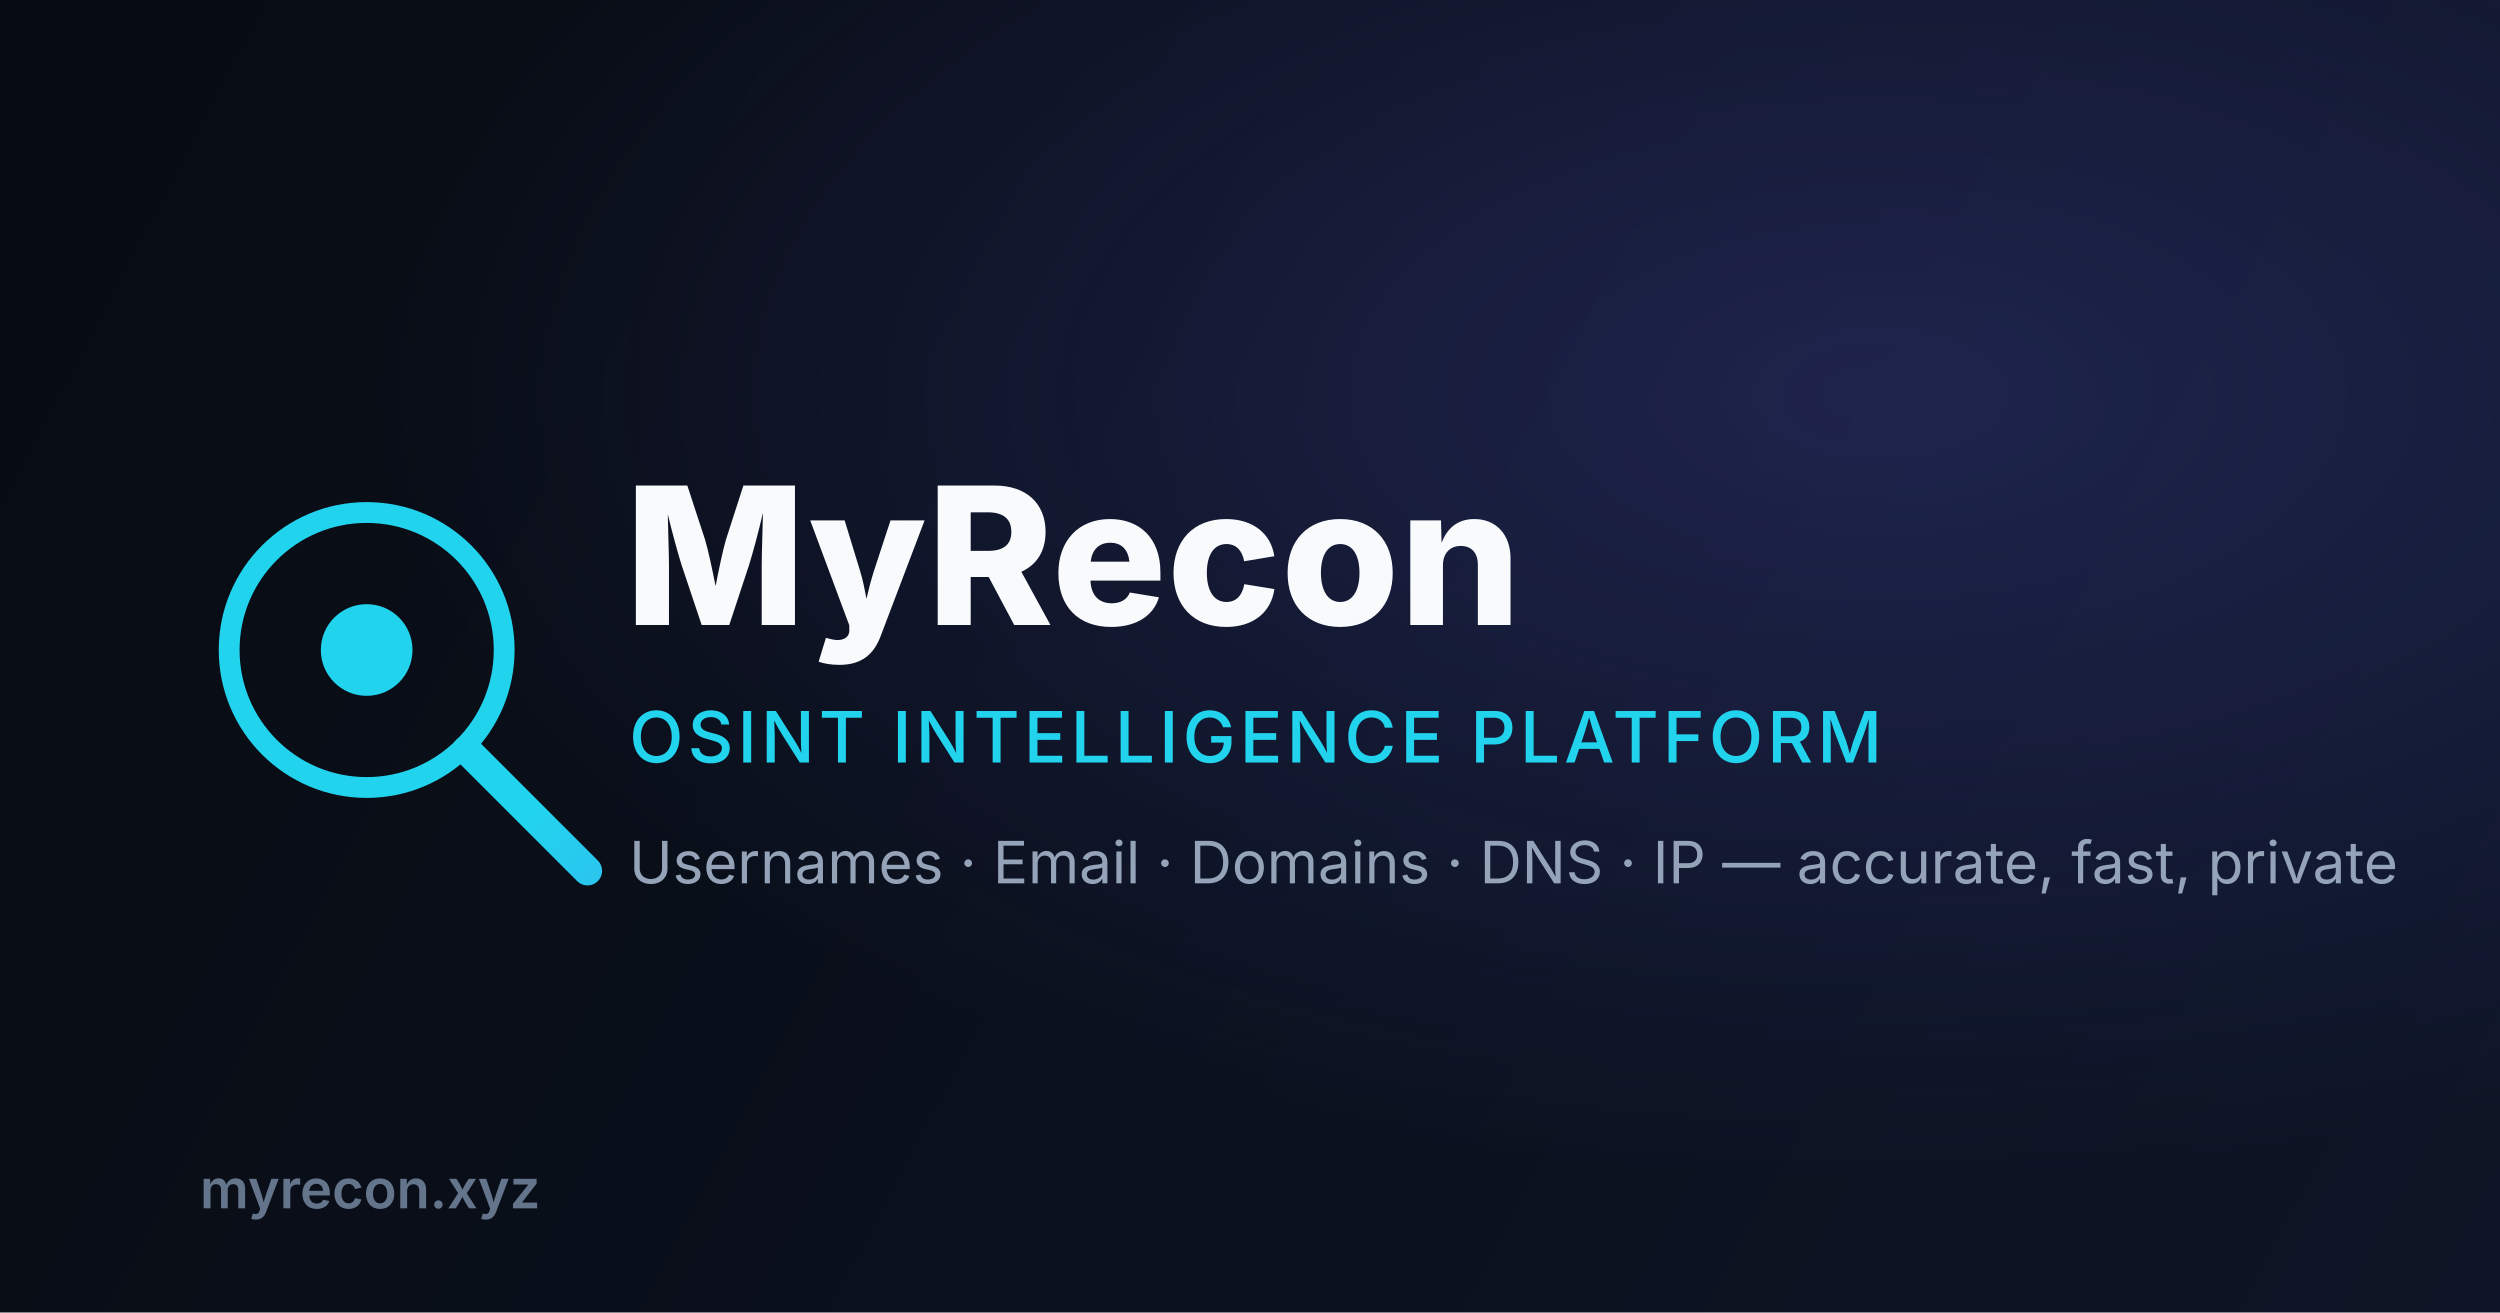
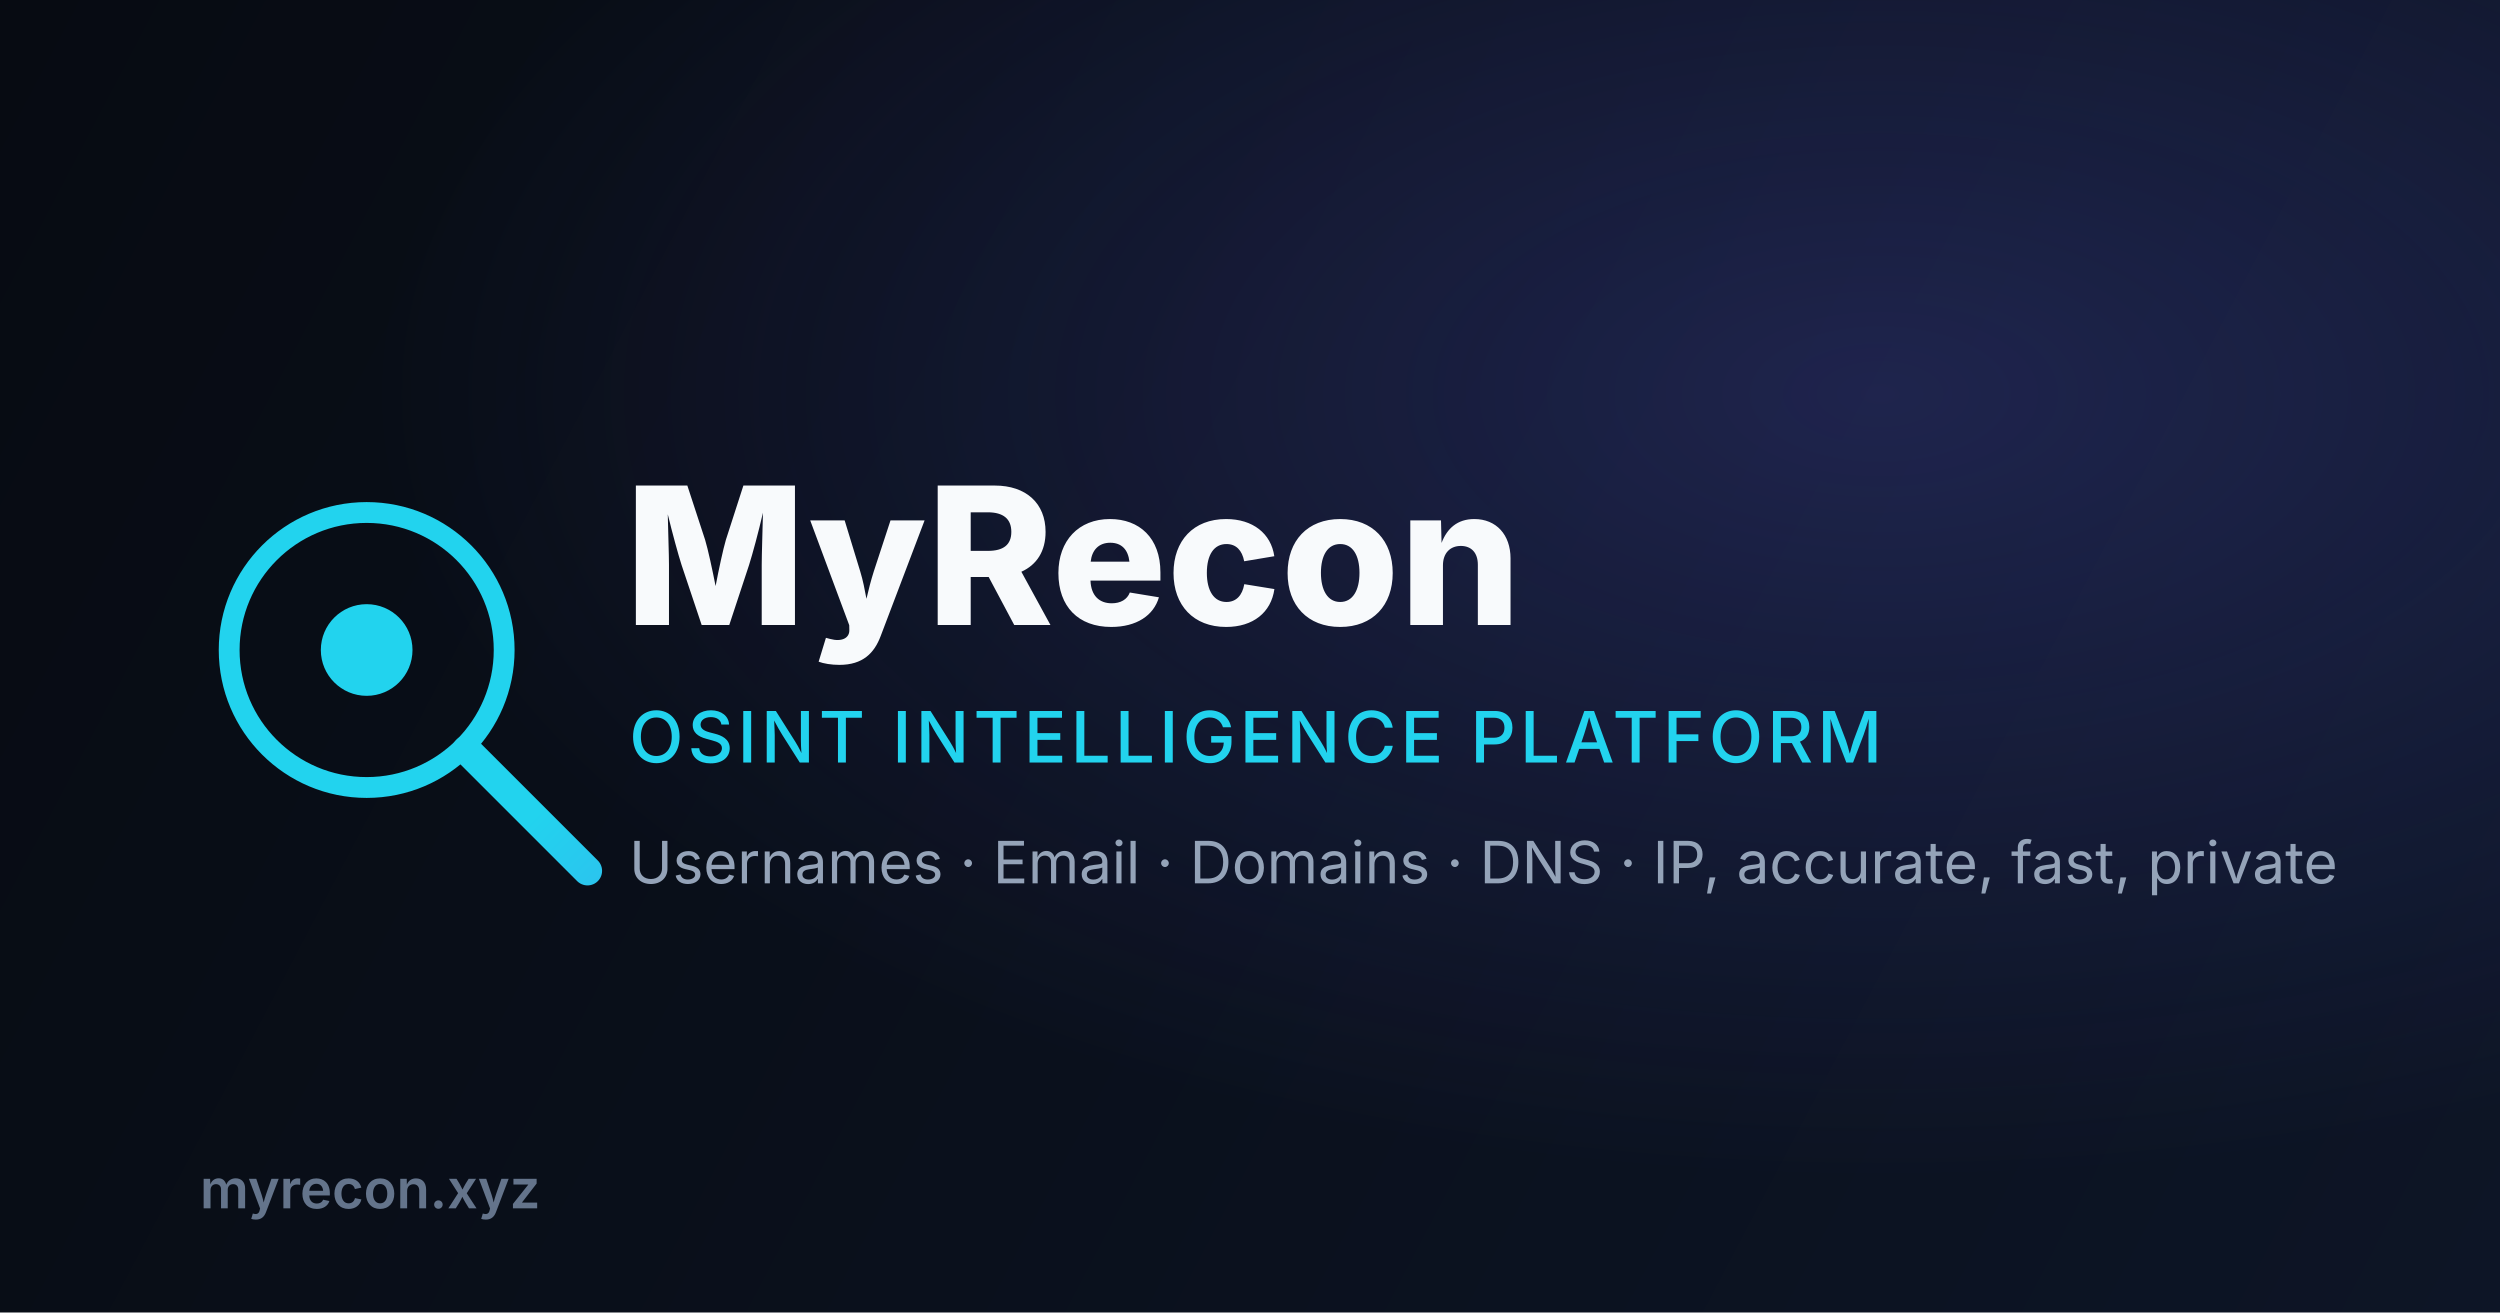
<svg xmlns="http://www.w3.org/2000/svg" width="1200" height="630" viewBox="0 0 1200 630" fill="none">
  <defs>
    <linearGradient id="bg" x1="0" y1="0" x2="1200" y2="630" gradientUnits="userSpaceOnUse">
      <stop stop-color="#070b12" />
      <stop offset="1" stop-color="#0d1526" />
    </linearGradient>
    <linearGradient id="accent" x1="120" y1="200" x2="360" y2="440" gradientUnits="userSpaceOnUse">
      <stop stop-color="#22d3ee" />
      <stop offset="1" stop-color="#6366f1" />
    </linearGradient>
    <radialGradient id="glow" cx="0.75" cy="0.3" r="0.6">
      <stop stop-color="#6366f1" stop-opacity="0.22" />
      <stop offset="1" stop-color="#6366f1" stop-opacity="0" />
    </radialGradient>
  </defs>
  <rect width="1200" height="630" fill="url(#bg)" />
  <rect width="1200" height="630" fill="url(#glow)" />
  <g transform="translate(96,232)">
    <circle cx="80" cy="80" r="66" stroke="url(#accent)" stroke-width="10" />
    <circle cx="80" cy="80" r="22" fill="url(#accent)" />
    <path d="M128 128l58 58" stroke="url(#accent)" stroke-width="14" stroke-linecap="round" />
  </g>
  <text x="300" y="300" font-family="Inter, Arial, sans-serif" font-size="92" font-weight="800" fill="#f8fafc">MyRecon</text>
  <text x="302" y="366" font-family="Inter, Arial, sans-serif" font-size="34" font-weight="500" fill="#22d3ee" letter-spacing="2">OSINT INTELLIGENCE PLATFORM</text>
-   <text x="302" y="424" font-family="Inter, Arial, sans-serif" font-size="28" font-weight="400" fill="#94a3b8">Usernames · Email · Domains · DNS · IP — accurate, fast, private</text>
+   <text x="302" y="424" font-family="Inter, Arial, sans-serif" font-size="28" font-weight="400" fill="#94a3b8">Usernames · Email · Domains · DNS · IP, accurate, fast, private</text>
  <text x="96" y="580" font-family="Inter, Arial, sans-serif" font-size="26" font-weight="600" fill="#64748b">myrecon.xyz</text>
</svg>
